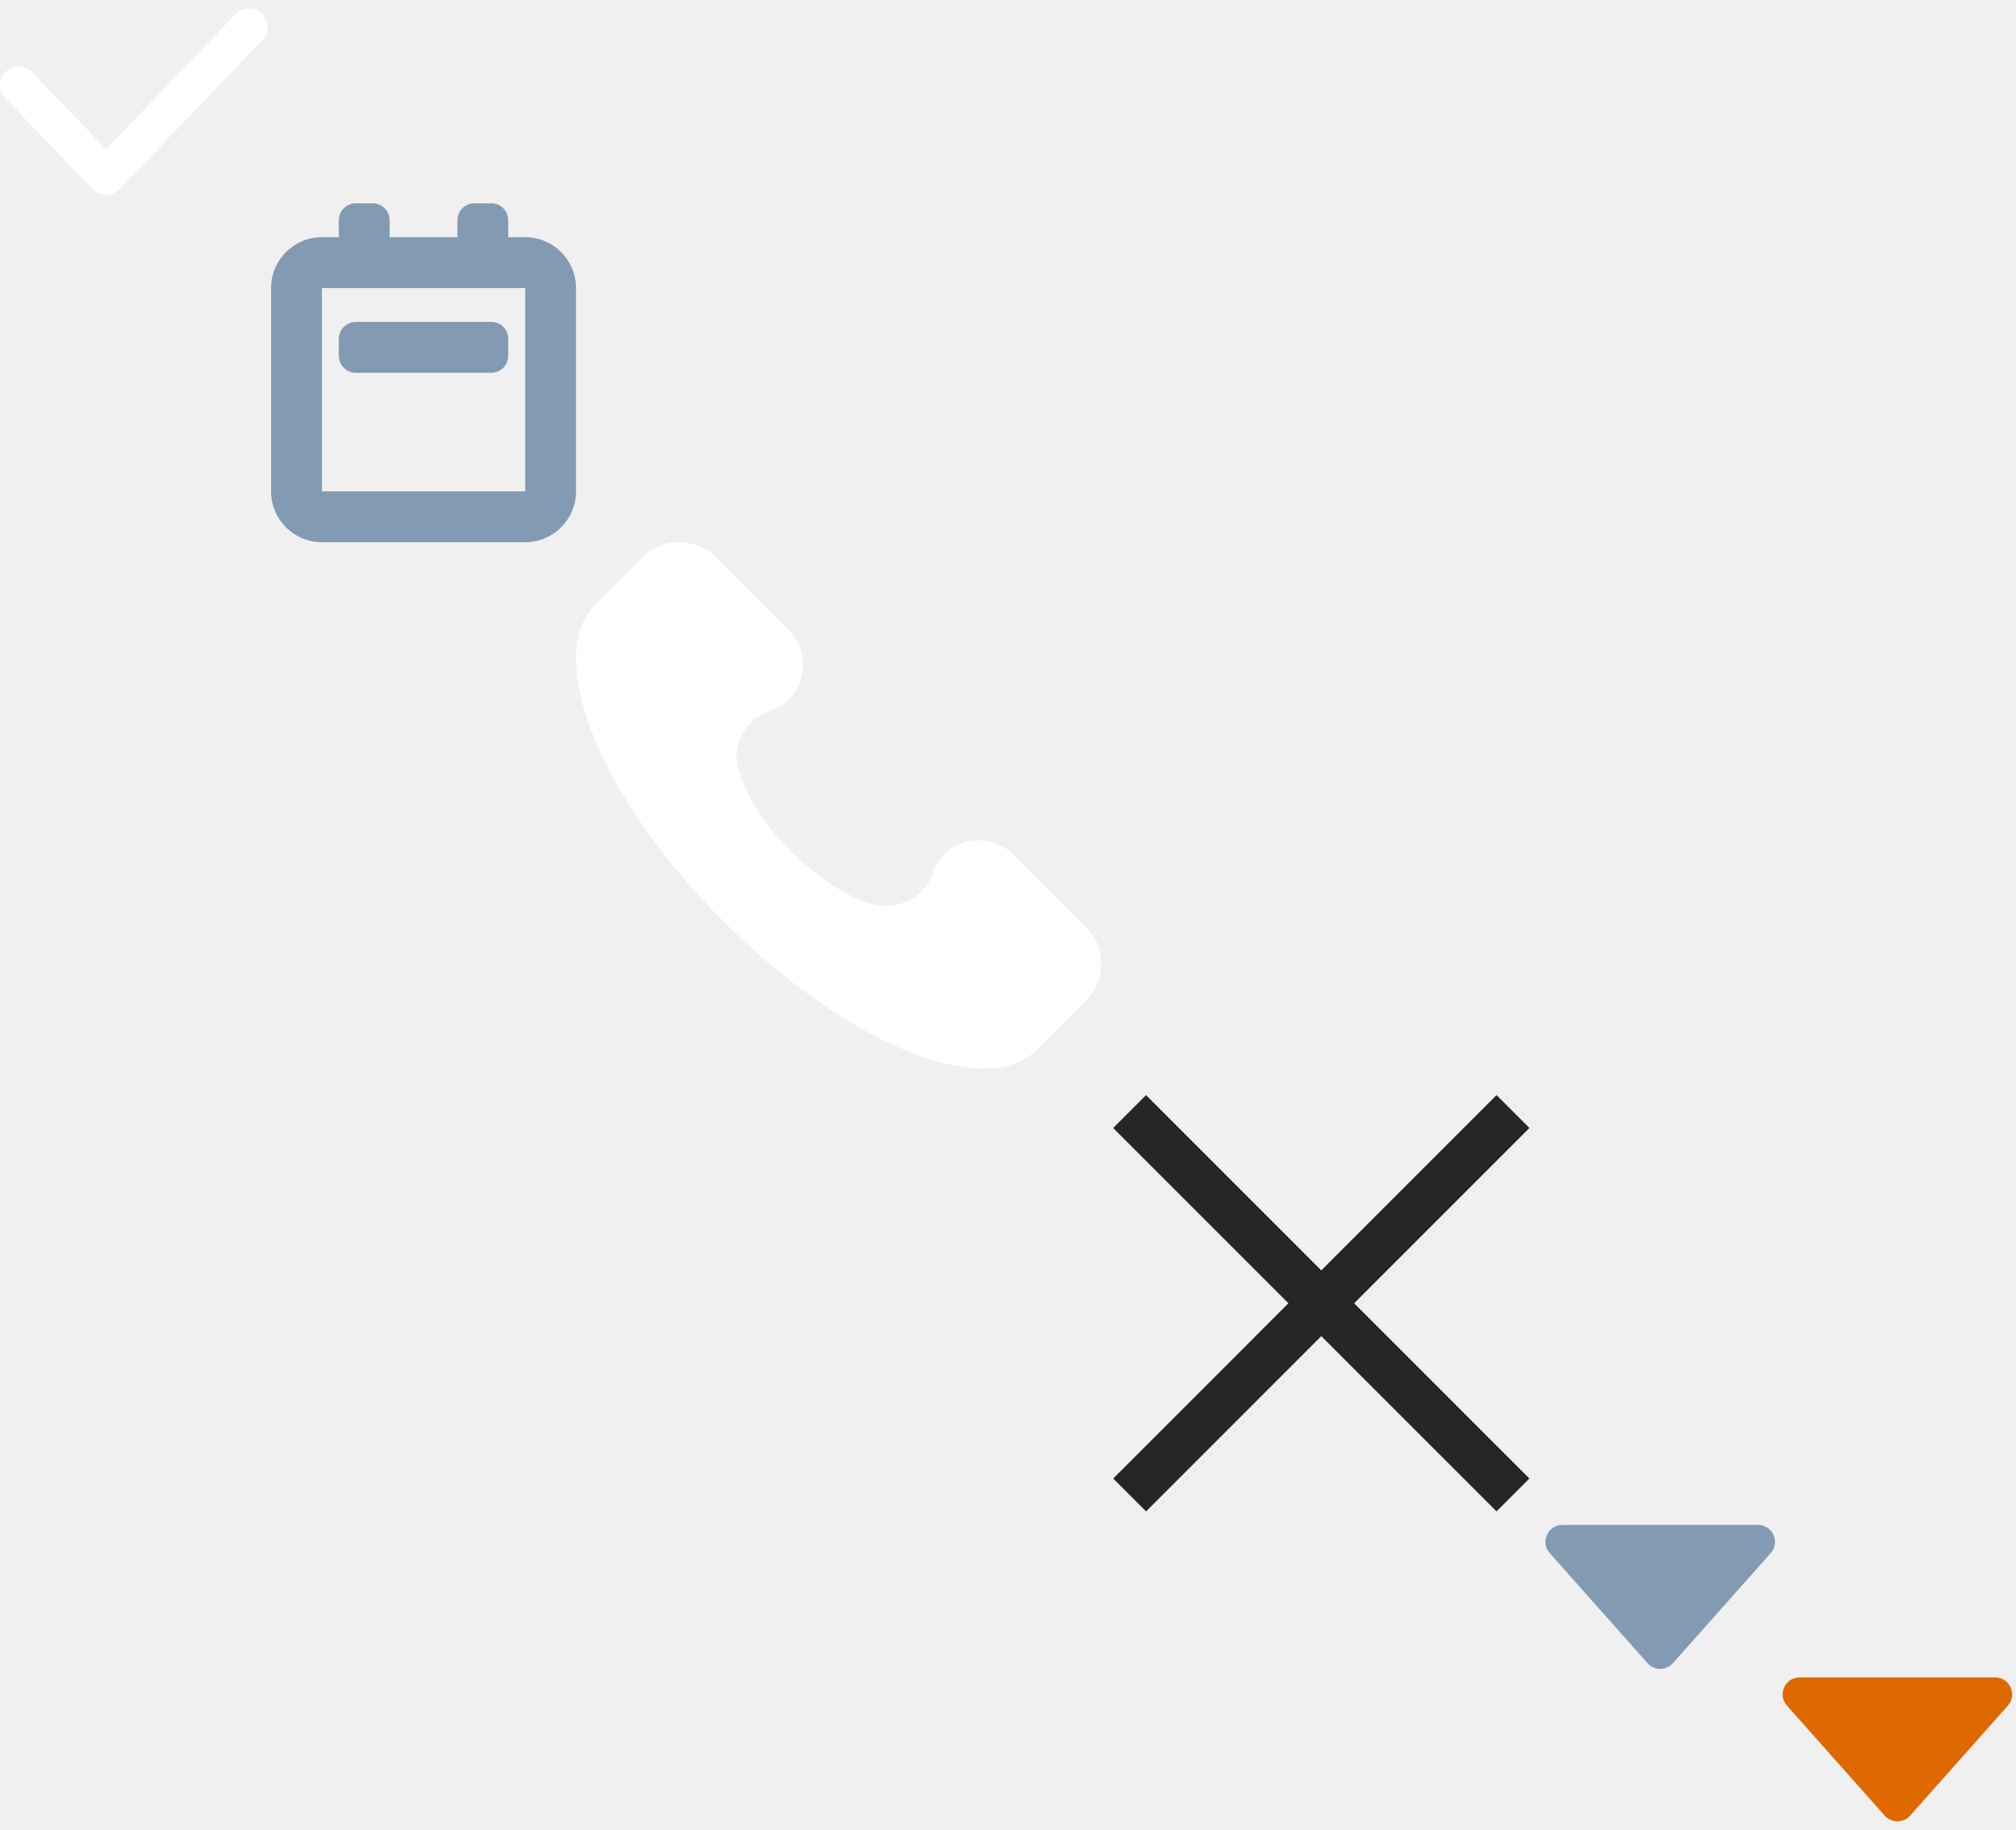
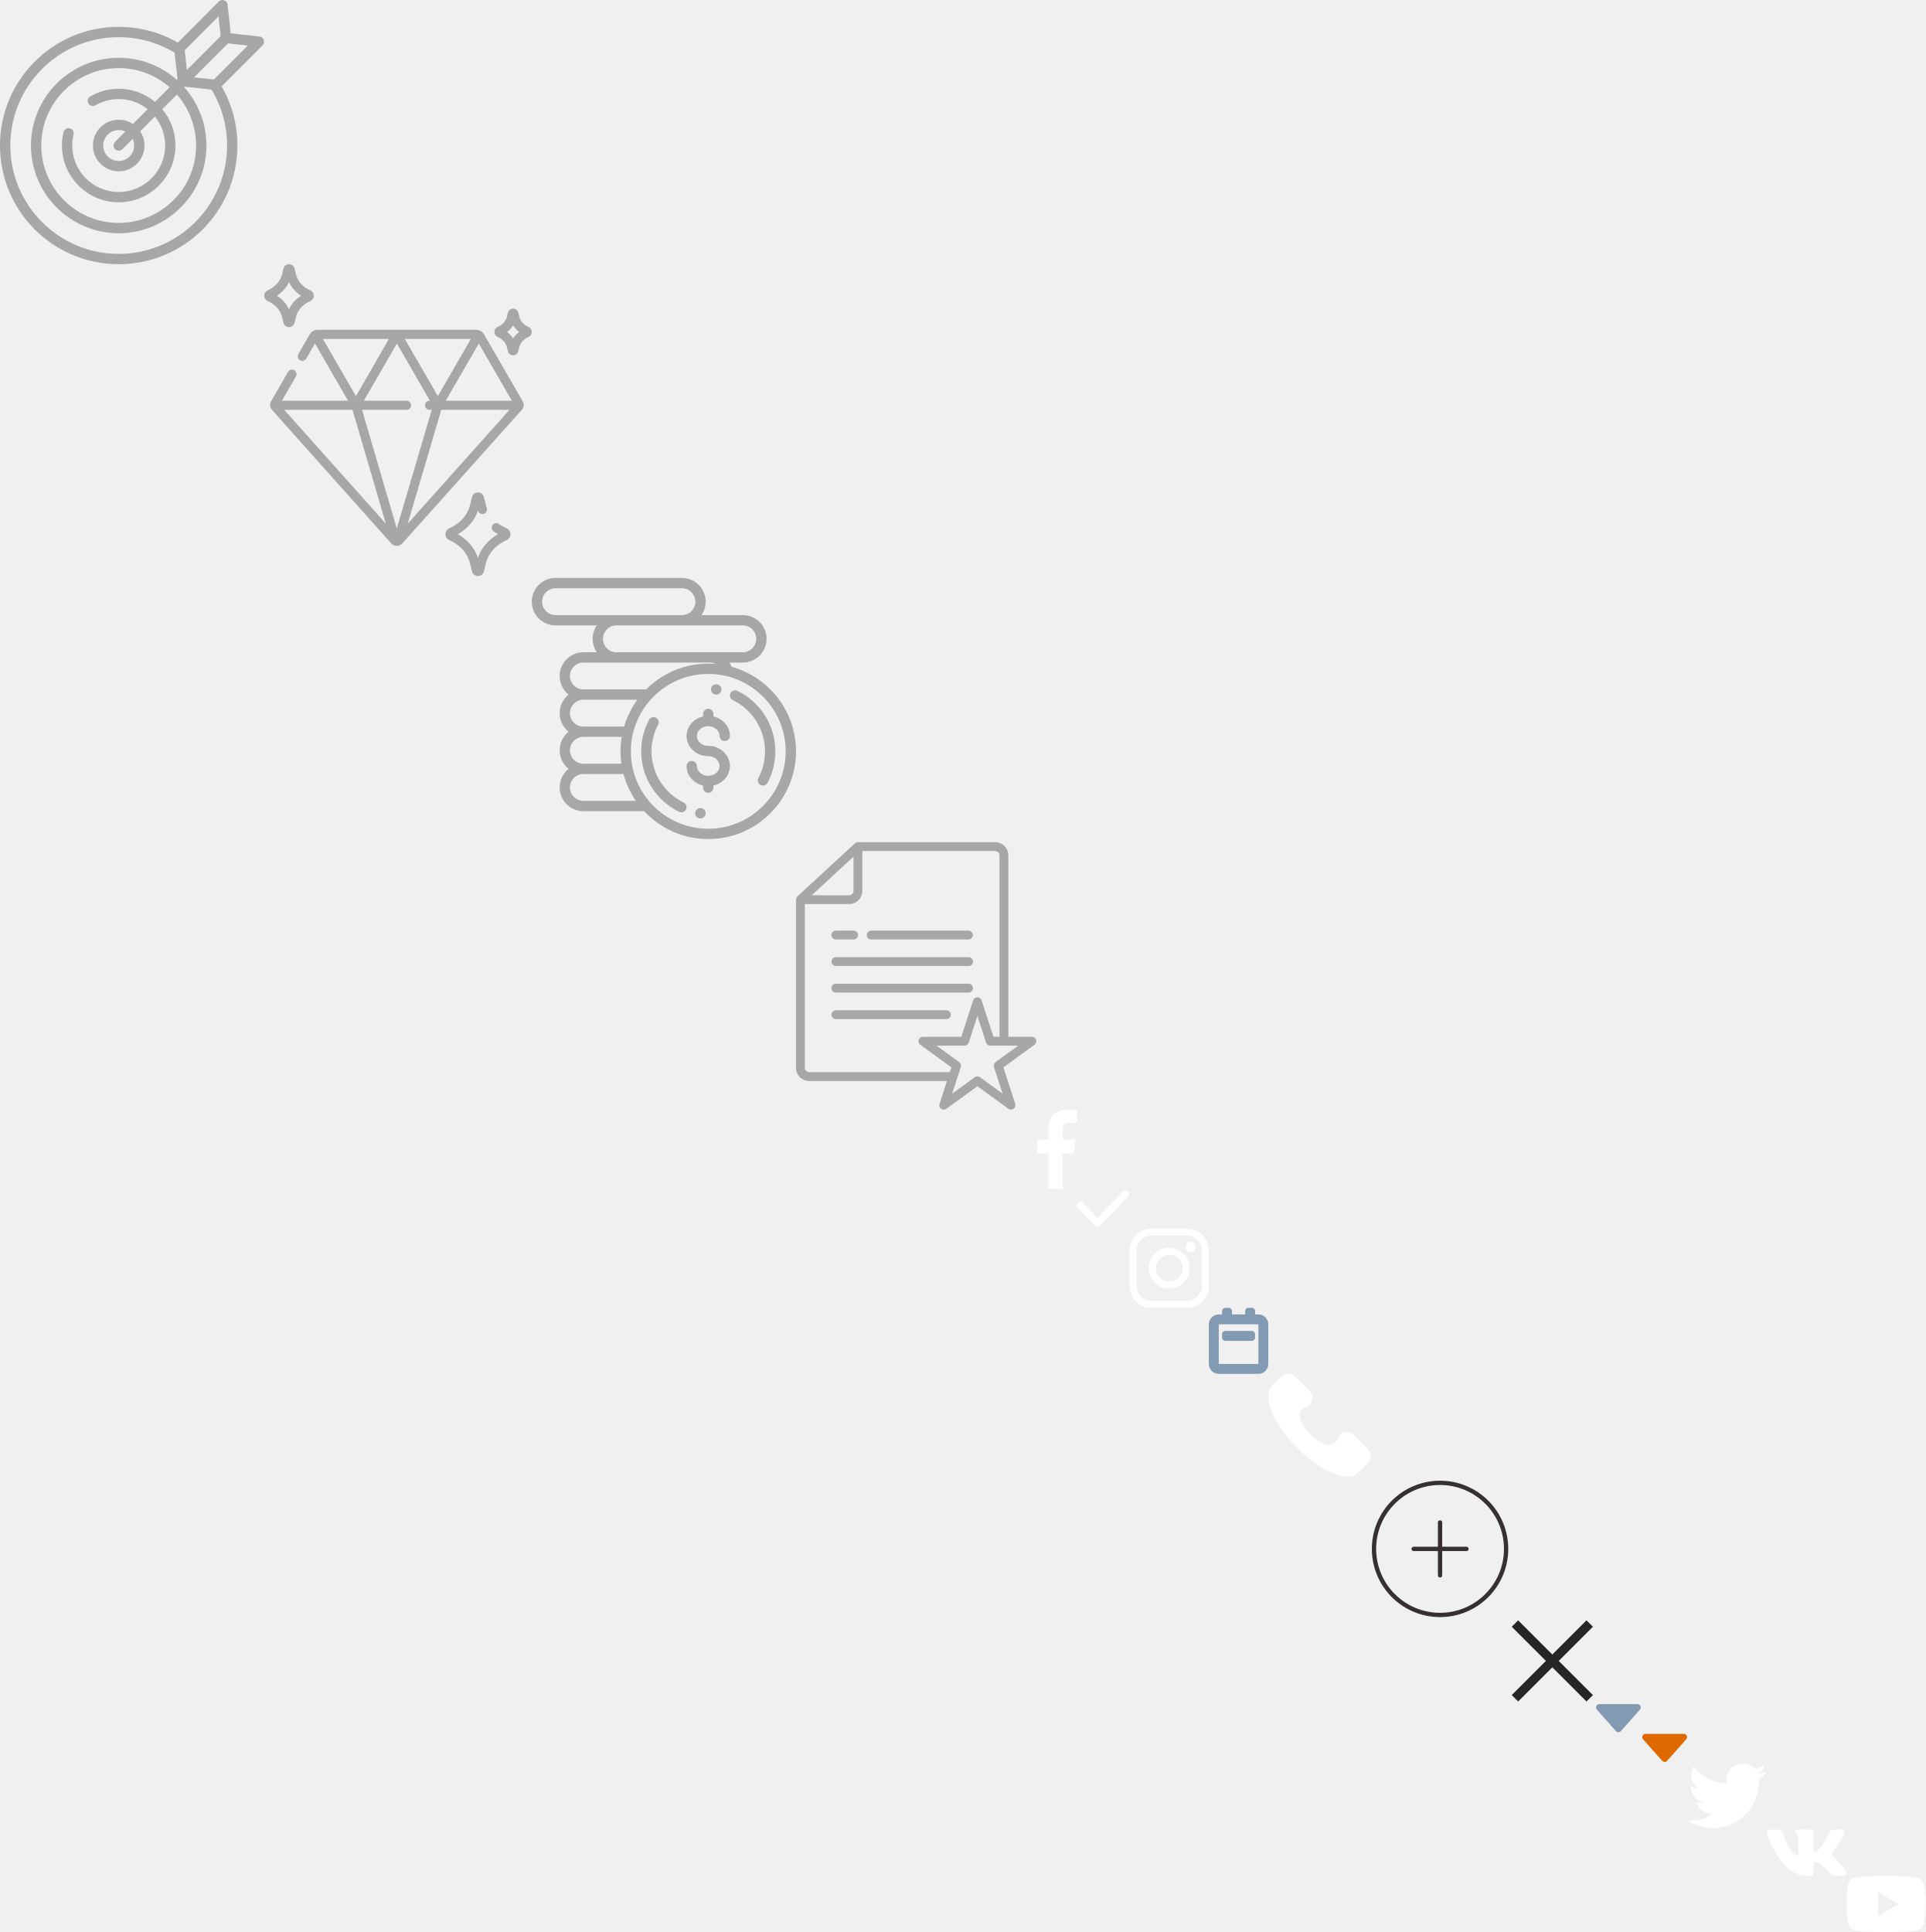
- <svg xmlns="http://www.w3.org/2000/svg" width="119" height="108" viewBox="0 0 119 108">
-   <svg width="16" height="12" fill="none" viewBox="0 0 16 12" id="form-checkbox-tick">
+ <svg xmlns="http://www.w3.org/2000/svg" width="583" height="585" viewBox="0 0 583 585">
+   <svg width="80" height="80" fill="none" viewBox="0 0 80 80" id="aim">
+     <path d="M79.866 12.092a1.562 1.562 0 00-1.301-1.034l-8.702-.967-.966-8.701a1.562 1.562 0 00-2.66-.93L53.842 12.9a35.836 35.836 0 00-17.906-4.774C16.078 8.125 0 24.199 0 44.063 0 63.922 16.074 80 35.938 80c19.86 0 35.937-16.074 35.937-35.938a35.838 35.838 0 00-4.774-17.905l12.397-12.442.002-.002a1.562 1.562 0 00.366-1.621zM66.15 4.976l-.019.019.019-.02zm0 0l.662 5.957-10.23 10.247-.66-5.94L66.151 4.976zm-39.4 26.332a1.563 1.563 0 002.128.596C31.188 30.605 33.43 30 35.937 30c3.222 0 6.28 1.084 8.765 3.075l-4.461 4.467a7.748 7.748 0 00-4.303-1.292c-4.308 0-7.813 3.505-7.813 7.813 0 4.307 3.505 7.812 7.813 7.812 4.307 0 7.812-3.505 7.812-7.812a7.748 7.748 0 00-1.298-4.313l4.46-4.467A13.94 13.94 0 0150 44.063c0 7.754-6.308 14.062-14.062 14.062s-14.063-6.308-14.063-14.062c0-1.344.163-2.32.408-3.373a1.563 1.563 0 00-3.044-.708c-.347 1.494-.489 2.676-.489 4.08 0 9.478 7.71 17.188 17.188 17.188 9.477 0 17.187-7.71 17.187-17.187 0-4.065-1.408-7.917-3.992-11.004l4.425-4.431c4.427 5.043 6.47 11.674 5.627 18.43C57.692 58.712 47.698 67.5 35.937 67.5 23.014 67.5 12.5 56.986 12.5 44.062c0-12.923 10.514-23.437 23.438-23.437a23.251 23.251 0 0115.41 5.794l-4.426 4.432a17.05 17.05 0 00-10.984-3.976c-3.024 0-5.834.754-8.592 2.305a1.563 1.563 0 00-.595 2.128zm8.082 13.86a1.563 1.563 0 002.21-.001l3.123-3.128c.3.624.459 1.311.459 2.023a4.693 4.693 0 01-4.688 4.688 4.693 4.693 0 01-4.687-4.688 4.693 4.693 0 016.705-4.231l-3.123 3.127c-.61.611-.61 1.6.001 2.21zm33.917-1.105c0 18.092-14.72 32.812-32.813 32.812-18.092 0-32.812-14.72-32.812-32.813 0-18.092 14.72-32.812 32.813-32.812a32.71 32.71 0 0116.918 4.693l.896 8.07-.192.19A26.357 26.357 0 0035.937 17.5c-14.646 0-26.562 11.916-26.562 26.563 0 14.646 11.916 26.562 26.563 26.562 13.328 0 24.654-9.96 26.347-23.175.965-7.726-1.4-15.306-6.513-21.04l.168-.168 8.116.902a32.71 32.71 0 014.694 16.919zM64.76 24.078l-5.994-.666a2660.01 2660.01 0 013.512-3.516c-.04.038-1.135 1.136 6.744-6.754l5.975.664L64.76 24.078z" fill="#A7A7A7" />
+   </svg>
+   <svg width="81" height="95" fill="none" viewBox="0 0 81 95" id="brilliant" x="80" y="80">
+     <path d="M66.576 21.266a2.824 2.824 0 00-2.438-1.407H16.194a2.822 2.822 0 00-2.438 1.407l-3.422 5.926a1.385 1.385 0 102.399 1.385l2.635-4.564 10 17.32h-20l4.228-7.322a1.385 1.385 0 10-2.399-1.385L2.08 41.489a2.24 2.24 0 00.27 2.616l36.105 40.439a2.25 2.25 0 001.673.75h.001a2.25 2.25 0 001.673-.748l36.179-40.44a2.24 2.24 0 00.27-2.618L66.576 21.266zM43.088 41.334H30.166l10-17.32 10 17.32h-.12a1.385 1.385 0 000 2.77h.667l-10.58 35.91-10.517-35.91h13.472a1.385 1.385 0 000-2.77zm9.477-1.385l-10-17.32h20l-10 17.32zm1.036 4.155h20.664l-30.812 34.44 10.148-34.44zm21.363-2.77h-20l10-17.32 10 17.32zM17.767 22.628h20l-10 17.32-10-17.32zm8.962 21.476L36.817 78.55 6.062 44.104H26.73zM73.686 80.13a1.384 1.384 0 00-.208-.114c-.88-.389-1.69-.848-2.41-1.365a1.385 1.385 0 00-1.615 2.251c.422.303.869.59 1.336.857-2.991 1.706-5.066 4.152-6.082 7.175-1.016-3.023-3.09-5.468-6.08-7.175 2.99-1.707 5.065-4.152 6.08-7.175l.043.125a1.385 1.385 0 002.616-.911 10.269 10.269 0 01-.275-.932l-.576-2.352a1.857 1.857 0 00-1.808-1.419c-.86 0-1.603.583-1.808 1.419l-.575 2.352c-.982 4.008-4.016 6.101-6.388 7.15-.072.033-.142.07-.208.115a1.953 1.953 0 00-.871 1.629c0 .655.325 1.264.871 1.628.066.044.136.082.208.114 2.372 1.05 5.406 3.142 6.388 7.151l.575 2.352a1.857 1.857 0 001.808 1.419c.86 0 1.604-.584 1.808-1.419l.576-2.352c.981-4.009 4.015-6.101 6.387-7.15.073-.033.142-.07.208-.115.546-.363.872-.972.872-1.629 0-.656-.326-1.265-.872-1.629zm6.569-61.014a1.371 1.371 0 00-.209-.114c-1.534-.679-2.487-1.735-2.83-3.14l-.29-1.186a1.622 1.622 0 00-1.58-1.239c-.75 0-1.4.51-1.578 1.239l-.29 1.186c-.344 1.405-1.296 2.461-2.831 3.14-.073.032-.142.07-.208.114a1.67 1.67 0 00-.745 1.393 1.67 1.67 0 00.953 1.507c1.535.679 2.487 1.735 2.831 3.14l.29 1.186a1.624 1.624 0 003.157-.001l.29-1.185c.345-1.405 1.297-2.461 2.832-3.14.072-.032.142-.07.207-.114a1.671 1.671 0 000-2.785zm-4.908 3.385a7.155 7.155 0 00-1.817-1.992 7.15 7.15 0 001.817-1.992 7.151 7.151 0 001.817 1.992 7.15 7.15 0 00-1.817 1.992zM5.404 16.045l.415 1.698c.19.776.881 1.318 1.68 1.318.799 0 1.49-.542 1.68-1.317l.415-1.699c.672-2.743 2.76-4.18 4.395-4.904.072-.032.142-.07.208-.114.501-.334.8-.894.8-1.496 0-.603-.299-1.162-.8-1.497a1.373 1.373 0 00-.208-.114c-1.634-.723-3.723-2.16-4.395-4.903l-.416-1.699A1.725 1.725 0 007.498 0C6.7 0 6.01.542 5.82 1.318l-.416 1.698C4.733 5.76 2.643 7.197 1.01 7.92c-.073.032-.142.07-.208.114A1.796 1.796 0 00.8 11.027c.067.044.136.082.209.114 1.634.723 3.723 2.16 4.395 4.904zM7.499 5.397c.763 1.67 1.996 3.067 3.65 4.134-1.654 1.066-2.887 2.463-3.65 4.134-.764-1.671-1.997-3.068-3.65-4.134C5.502 8.464 6.735 7.067 7.5 5.397z" fill="#A7A7A7" />
+   </svg>
+   <svg width="80" height="80" fill="none" viewBox="0 0 80 80" id="coins" x="161" y="175">
+     <path d="M53.43 50.837c-1.895 0-3.437-1.335-3.437-2.975 0-1.64 1.542-2.975 3.437-2.975 1.896 0 3.438 1.334 3.438 2.975a1.563 1.563 0 003.125 0c0-2.863-2.134-5.27-5-5.924v-.813a1.563 1.563 0 00-3.125 0v.813c-2.867.653-5 3.06-5 5.924 0 3.363 2.944 6.1 6.562 6.1 1.896 0 3.438 1.335 3.438 2.975 0 1.64-1.542 2.976-3.438 2.976-1.895 0-3.437-1.335-3.437-2.976a1.563 1.563 0 00-3.125 0c0 2.864 2.133 5.271 5 5.925v.674a1.563 1.563 0 003.125 0v-.675c2.866-.653 5-3.06 5-5.924 0-3.363-2.944-6.1-6.563-6.1zm17.114-9.294a20.357 20.357 0 00-8.316-7.36A1.562 1.562 0 1060.874 37c5.923 2.847 9.75 8.932 9.75 15.5 0 2.81-.692 5.598-2.002 8.061a1.562 1.562 0 002.758 1.468 20.353 20.353 0 002.37-9.529c0-3.9-1.109-7.689-3.206-10.957zm-14.658-9.355h-.105a1.563 1.563 0 000 3.125h.098a1.562 1.562 0 00.007-3.125zM46.001 68c-5.923-2.847-9.75-8.931-9.75-15.5 0-2.81.692-5.598 2.003-8.06a1.562 1.562 0 10-2.76-1.469 20.353 20.353 0 00-2.369 9.53c0 3.9 1.109 7.688 3.206 10.956a20.36 20.36 0 008.316 7.36A1.563 1.563 0 0046.001 68zm5.093 1.688h-.09a1.563 1.563 0 00-.014 3.125h.104a1.563 1.563 0 000-3.126z" fill="#A7A7A7" />
+     <path d="M60.532 26.901a7.165 7.165 0 00-.694-1.276h4.068c3.963 0 7.188-3.224 7.188-7.188 0-3.963-3.225-7.187-7.188-7.187H51.394a7.146 7.146 0 001.262-4.063C52.656 3.224 49.432 0 45.47 0H7.187C3.224 0 0 3.224 0 7.187c0 3.964 3.224 7.188 7.187 7.188H19.7a7.145 7.145 0 00-1.262 4.063c0 1.506.466 2.905 1.262 4.062h-4.075c-3.963 0-7.188 3.224-7.188 7.187a7.176 7.176 0 002.722 5.625 7.176 7.176 0 000 11.25 7.176 7.176 0 000 11.25 7.176 7.176 0 00-2.722 5.625c0 3.963 3.225 7.188 7.188 7.188h18.414c4.85 5.188 11.752 8.438 19.399 8.438C68.084 79.063 80 67.147 80 52.5c0-12.19-8.255-22.487-19.468-25.599zm3.374-12.526a4.067 4.067 0 014.063 4.063 4.067 4.067 0 01-4.063 4.062H25.625a4.067 4.067 0 01-4.063-4.063 4.067 4.067 0 014.063-4.062h38.281zM7.187 11.25a4.067 4.067 0 01-4.062-4.063 4.067 4.067 0 014.062-4.062H45.47a4.067 4.067 0 014.062 4.062 4.067 4.067 0 01-4.062 4.063H7.187zm8.438 14.375h38.281c.63 0 1.232.146 1.773.408a26.755 26.755 0 00-2.241-.095c-7.336 0-13.986 2.989-18.797 7.812H15.625a4.067 4.067 0 01-4.063-4.063 4.067 4.067 0 014.063-4.062zm0 11.25h16.346A26.49 26.49 0 0027.955 45h-12.33a4.067 4.067 0 01-4.063-4.063 4.067 4.067 0 014.063-4.062zm0 11.25h11.612a26.628 26.628 0 00-.096 8.125H15.625a4.067 4.067 0 01-4.063-4.063 4.067 4.067 0 014.063-4.062zm0 19.375a4.067 4.067 0 01-4.063-4.063 4.067 4.067 0 014.063-4.062h12.154a26.458 26.458 0 003.749 8.125H15.625zm37.813 8.438C40.514 75.938 30 65.424 30 52.5c0-12.923 10.514-23.437 23.438-23.437 12.923 0 23.437 10.514 23.437 23.437 0 12.924-10.514 23.438-23.437 23.438z" fill="#A7A7A7" />
+   </svg>
+   <svg width="73" height="81" fill="none" viewBox="0 0 73 81" id="document" x="241" y="255">
+     <path d="M12.055 37.505H52.24a1.34 1.34 0 100-2.679H12.055a1.34 1.34 0 000 2.679zm0 8.037H52.24a1.34 1.34 0 100-2.68H12.055a1.34 1.34 0 000 2.68zm34.826 6.698c0-.74-.6-1.34-1.34-1.34H12.056a1.34 1.34 0 000 2.679h33.487c.74 0 1.34-.6 1.34-1.34zM22.77 29.468h29.47a1.34 1.34 0 000-2.679H22.77a1.34 1.34 0 000 2.68zm-10.715 0h5.358a1.34 1.34 0 100-2.679h-5.358a1.34 1.34 0 000 2.68z" fill="#A7A7A7" />
+     <path d="M72.682 59.862a1.34 1.34 0 00-1.274-.925h-7.114V4.018A4.018 4.018 0 0060.276 0H18.753c-.029 0-.054.013-.08.015a1.304 1.304 0 00-.321.061.883.883 0 00-.123.04 1.312 1.312 0 00-.386.24L.43 16.43a1.31 1.31 0 00-.335.536 1.32 1.32 0 00-.078.372c0 .028-.017.054-.017.082v50.893c0 2.22 1.8 4.018 4.018 4.018H45.7l-2.248 6.916a1.34 1.34 0 002.062 1.496l9.404-6.83 9.405 6.831a1.34 1.34 0 002.06-1.496l-3.591-11.056 9.403-6.831a1.34 1.34 0 00.487-1.499zM17.413 4.4v10.335c0 .74-.6 1.34-1.34 1.34H4.767L17.413 4.399zm29.158 65.253H4.018c-.74 0-1.34-.6-1.34-1.34v-49.56h13.396a4.018 4.018 0 004.018-4.018V2.68h40.184c.74 0 1.34.6 1.34 1.34v54.918h-1.832l-3.592-11.055a1.34 1.34 0 00-2.545 0l-3.595 11.055H38.428a1.34 1.34 0 00-.786 2.423l9.403 6.83-.474 1.462zm13.858-3.054a1.34 1.34 0 00-.487 1.496l2.62 8.06-6.856-4.98a1.34 1.34 0 00-1.576 0l-6.855 4.98 2.619-8.06a1.34 1.34 0 00-.486-1.496l-6.857-4.983h8.475a1.34 1.34 0 001.273-.925l2.62-8.06 2.618 8.06c.18.552.693.925 1.274.925h8.474l-6.856 4.983z" fill="#A7A7A7" />
+   </svg>
+   <svg width="12" height="24" fill="none" viewBox="0 0 12 24" id="f" x="314" y="336">
+     <path d="M9.81 3.985h2.191V.169C11.623.117 10.323 0 8.809 0 5.65 0 3.486 1.987 3.486 5.639V9H0v4.266h3.486V24H7.76V13.267h3.345l.531-4.266H7.759V6.062c.001-1.233.333-2.077 2.051-2.077z" fill="#fff" />
+   </svg>
+   <svg width="16" height="12" fill="none" viewBox="0 0 16 12" id="form-checkbox-tick" x="326" y="360">
    <path fill-rule="evenodd" clip-rule="evenodd" d="M15.461.806a1.1 1.1 0 01.033 1.555l-8.442 8.8a1.1 1.1 0 01-1.587 0L.306 5.785A1.1 1.1 0 011.894 4.26l4.365 4.55L13.906.839a1.1 1.1 0 011.555-.033z" fill="#fff" />
  </svg>
-   <svg width="18" height="20" fill="none" viewBox="0 0 18 20" id="input-date" x="16" y="12">
+   <svg width="24" height="24" fill="none" viewBox="0 0 24 24" id="in" x="342" y="372">
+     <path d="M17.377 0H6.623A6.63 6.63 0 000 6.623v10.754A6.63 6.63 0 006.623 24h10.754A6.63 6.63 0 0024 17.377V6.623A6.63 6.63 0 0017.377 0zm4.494 17.377a4.499 4.499 0 01-4.494 4.494H6.623a4.499 4.499 0 01-4.494-4.494V6.623A4.499 4.499 0 016.623 2.13h10.754a4.499 4.499 0 014.494 4.494v10.754z" fill="#fff" />
+     <path d="M12 5.816A6.191 6.191 0 005.816 12 6.191 6.191 0 0012 18.184 6.191 6.191 0 0018.184 12 6.191 6.191 0 0012 5.816zm0 10.239A4.06 4.06 0 017.945 12 4.06 4.06 0 0112 7.945 4.06 4.06 0 0116.055 12 4.06 4.06 0 0112 16.055zM18.444 4.01c-.41 0-.814.167-1.104.458a1.57 1.57 0 00-.458 1.104c0 .41.167.813.458 1.104.29.29.693.458 1.104.458.411 0 .813-.168 1.104-.458a1.566 1.566 0 000-2.208 1.568 1.568 0 00-1.104-.457z" fill="#fff" />
+   </svg>
+   <svg width="18" height="20" fill="none" viewBox="0 0 18 20" id="input-date" x="366" y="396">
    <path fill-rule="evenodd" clip-rule="evenodd" d="M12 0a1 1 0 00-1 1v1H7V1a1 1 0 00-1-1H5a1 1 0 00-1 1v1H3a3 3 0 00-3 3v12a3 3 0 003 3h12a3 3 0 003-3V5a3 3 0 00-3-3h-1V1a1 1 0 00-1-1h-1zM3 5h12v12H3V5zm1 4a1 1 0 001 1h8a1 1 0 001-1V8a1 1 0 00-1-1H5a1 1 0 00-1 1v1z" fill="#829AB2" />
  </svg>
-   <svg width="31" height="32" fill="none" viewBox="0 0 31 32" id="phone" x="34" y="32">
+   <svg width="31" height="32" fill="none" viewBox="0 0 31 32" id="phone" x="384" y="416">
    <path d="M30.187 22.799l-4.335-4.335c-1.549-1.549-4.18-.93-4.8 1.083-.464 1.394-2.013 2.168-3.406 1.858-3.097-.774-7.277-4.8-8.051-8.05-.465-1.394.464-2.943 1.858-3.407 2.012-.62 2.632-3.252 1.084-4.8L8.2.813C6.962-.271 5.104-.271 4.02.813L1.079 3.755c-2.942 3.096.31 11.302 7.587 18.58 7.277 7.276 15.483 10.683 18.58 7.586l2.941-2.942c1.084-1.238 1.084-3.096 0-4.18z" fill="#fff" />
  </svg>
-   <svg width="26" height="26" fill="none" viewBox="0 0 26 26" id="popup-close" x="65" y="64">
+   <svg width="42" height="42" fill="none" viewBox="0 0 42 42" id="plus" x="415" y="448">
+     <path d="M21 41c11.046 0 20-8.954 20-20S32.046 1 21 1 1 9.954 1 21s8.954 20 20 20zm-8-20h16m-8-8v16" stroke="#363130" stroke-width="1.3" stroke-miterlimit="10" stroke-linecap="round" stroke-linejoin="round" />
+   </svg>
+   <svg width="26" height="26" fill="none" viewBox="0 0 26 26" id="popup-close" x="457" y="490">
    <path d="M25.276 23.26L2.648.633l-1.94 1.94L23.337 25.2l1.94-1.94z" fill="#272526" />
    <path d="M23.338.632L.711 23.26l1.94 1.94L25.278 2.572l-1.94-1.94z" fill="#272526" />
  </svg>
-   <svg width="14" height="9" fill="none" viewBox="0 0 14 9" id="select2-arrow" x="91" y="90">
+   <svg width="14" height="9" fill="none" viewBox="0 0 14 9" id="select2-arrow" x="483" y="516">
    <path d="M.48 1.664C-.095 1.02.363 0 1.226 0h11.546c.863 0 1.32 1.02.748 1.664L7.747 8.16a1 1 0 01-1.494 0L.479 1.664z" fill="#829AB2" />
  </svg>
-   <svg width="14" height="9" fill="none" viewBox="0 0 14 9" id="select2-arrow-active" x="105" y="99">
+   <svg width="14" height="9" fill="none" viewBox="0 0 14 9" id="select2-arrow-active" x="497" y="525">
    <path d="M.48 1.664C-.095 1.02.363 0 1.226 0h11.546c.863 0 1.32 1.02.748 1.664L7.747 8.16a1 1 0 01-1.494 0L.479 1.664z" fill="#DD6900" />
  </svg>
+   <svg width="24" height="20" fill="none" viewBox="0 0 24 20" id="t" x="511" y="534">
+     <path d="M24 2.308c-.892.392-1.843.651-2.835.778A4.893 4.893 0 0023.33.365a9.833 9.833 0 01-3.12 1.191 4.919 4.919 0 00-8.511 3.365c0 .39.033.764.114 1.121C7.721 5.845 4.103 3.883 1.67.897a4.954 4.954 0 00-.673 2.487c0 1.704.877 3.214 2.185 4.089A4.859 4.859 0 01.96 6.867v.054a4.943 4.943 0 003.942 4.834c-.4.11-.837.162-1.29.162a4.35 4.35 0 01-.932-.083c.638 1.948 2.447 3.38 4.598 3.427a9.886 9.886 0 01-6.1 2.099c-.404 0-.791-.018-1.178-.068A13.852 13.852 0 007.548 19.5c9.054 0 14.004-7.5 14.004-14.001 0-.217-.008-.427-.018-.636A9.816 9.816 0 0024 2.308z" fill="#fff" />
+   </svg>
+   <svg width="24" height="14" fill="none" viewBox="0 0 24 14" id="vk" x="535" y="554">
+     <path d="M19.916 8.028c-.388-.49-.277-.708 0-1.146.005-.005 3.208-4.43 3.538-5.932l.002-.001c.164-.547 0-.949-.793-.949h-2.624c-.668 0-.976.345-1.141.731 0 0-1.336 3.198-3.226 5.271-.61.6-.893.791-1.226.791-.163 0-.418-.192-.418-.739V.95c0-.656-.188-.949-.74-.949H9.16c-.419 0-.668.306-.668.591 0 .622.945.765 1.043 2.515v3.797c0 .832-.15.985-.486.985-.892 0-3.057-3.21-4.34-6.886C4.451.289 4.198.001 3.525.001H.9c-.749 0-.9.345-.9.731 0 .682.892 4.073 4.148 8.553 2.17 3.058 5.226 4.716 8.006 4.716 1.671 0 1.876-.368 1.876-1.002 0-2.922-.151-3.198.686-3.198.388 0 1.056.192 2.616 1.667 1.783 1.75 2.076 2.533 3.074 2.533h2.624c.748 0 1.127-.368.909-1.095-.5-1.527-3.871-4.668-4.023-4.878z" fill="#fff" />
+   </svg>
+   <svg width="24" height="17" fill="none" viewBox="0 0 24 17" id="y" x="559" y="568">
+     <path d="M23.469 2.429l.03.196A3.043 3.043 0 0021.431.513L21.41.508C19.54 0 12.01 0 12.01 0S4.5-.01 2.61.508A3.044 3.044 0 00.527 2.604l-.005.021c-.699 3.65-.704 8.038.031 11.947l-.03-.198a3.043 3.043 0 002.067 2.112l.021.005c1.87.509 9.4.509 9.4.509s7.51 0 9.4-.51a3.043 3.043 0 002.084-2.095l.005-.021c.318-1.698.5-3.652.5-5.648l-.001-.221.001-.23c0-1.997-.182-3.951-.531-5.846zm-13.86 9.722V4.858l6.265 3.652-6.266 3.64z" fill="#fff" />
+   </svg>
</svg>
